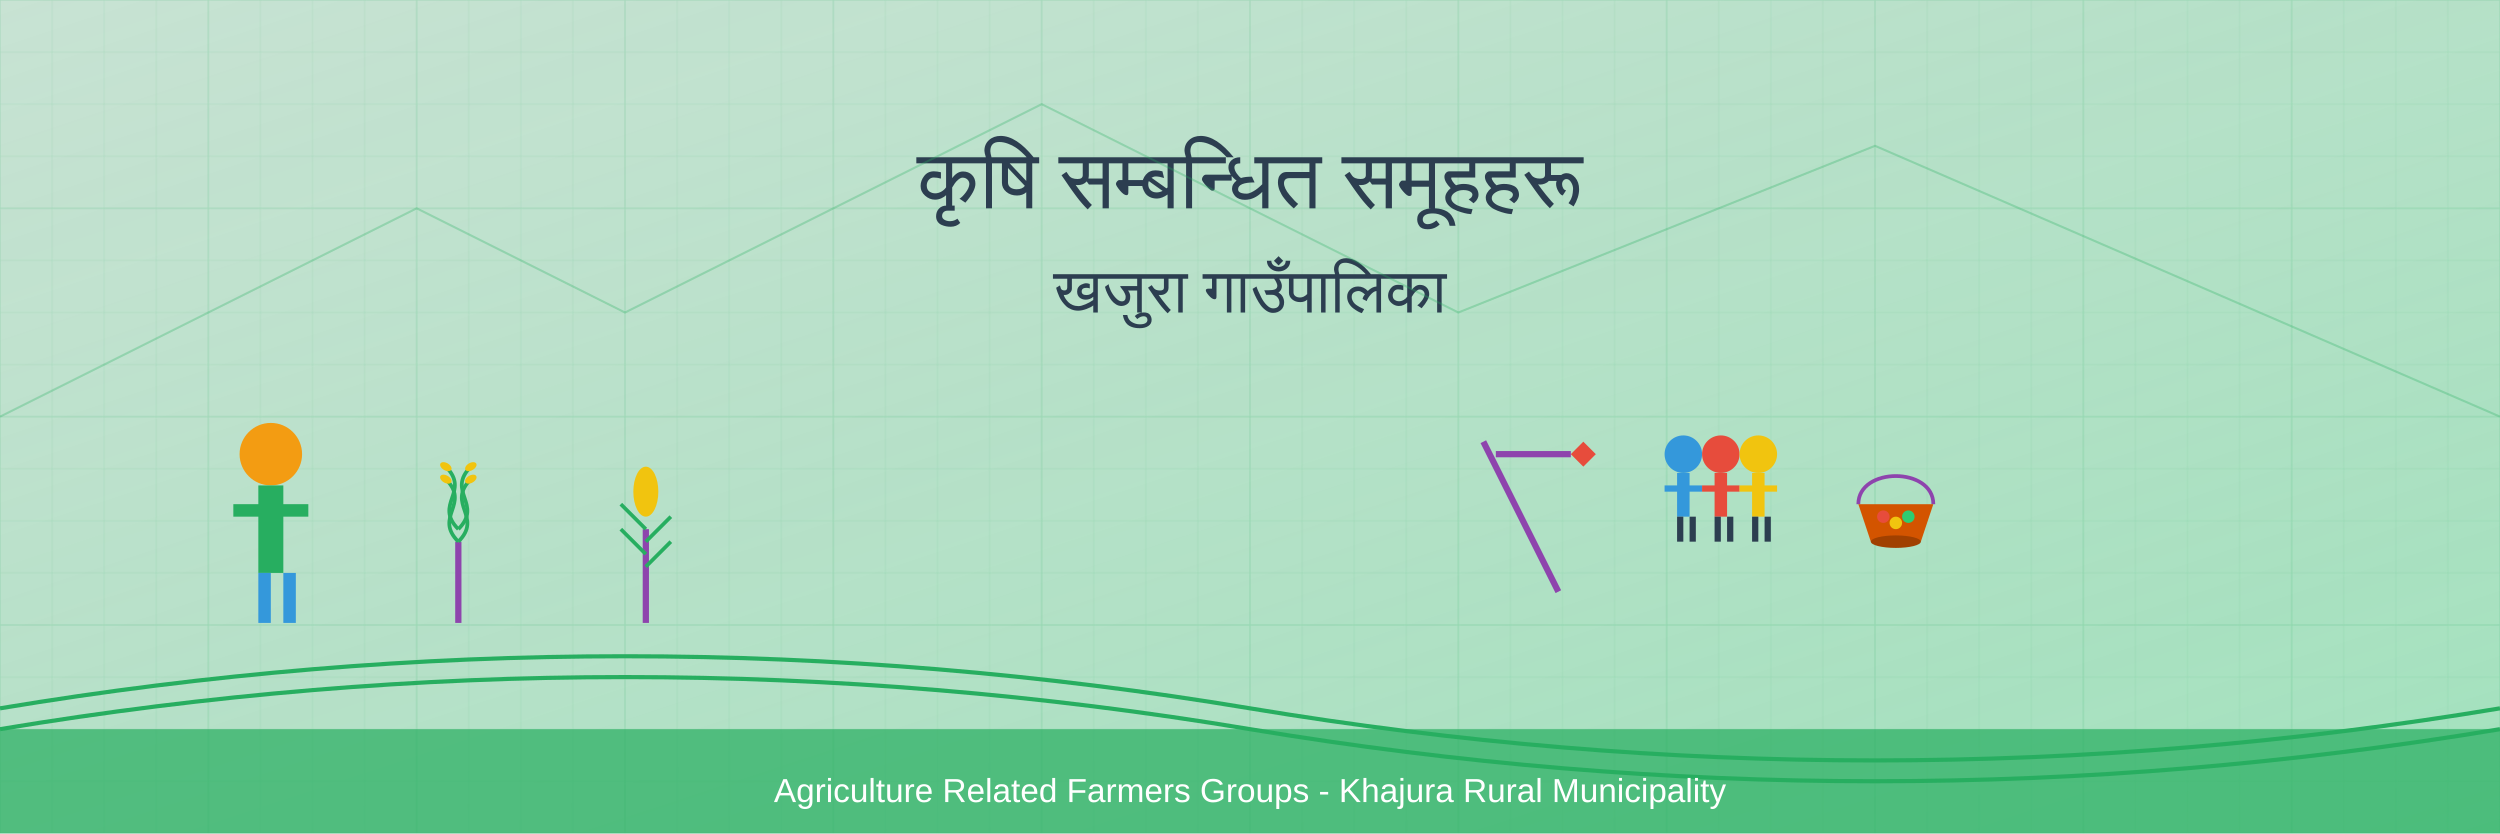
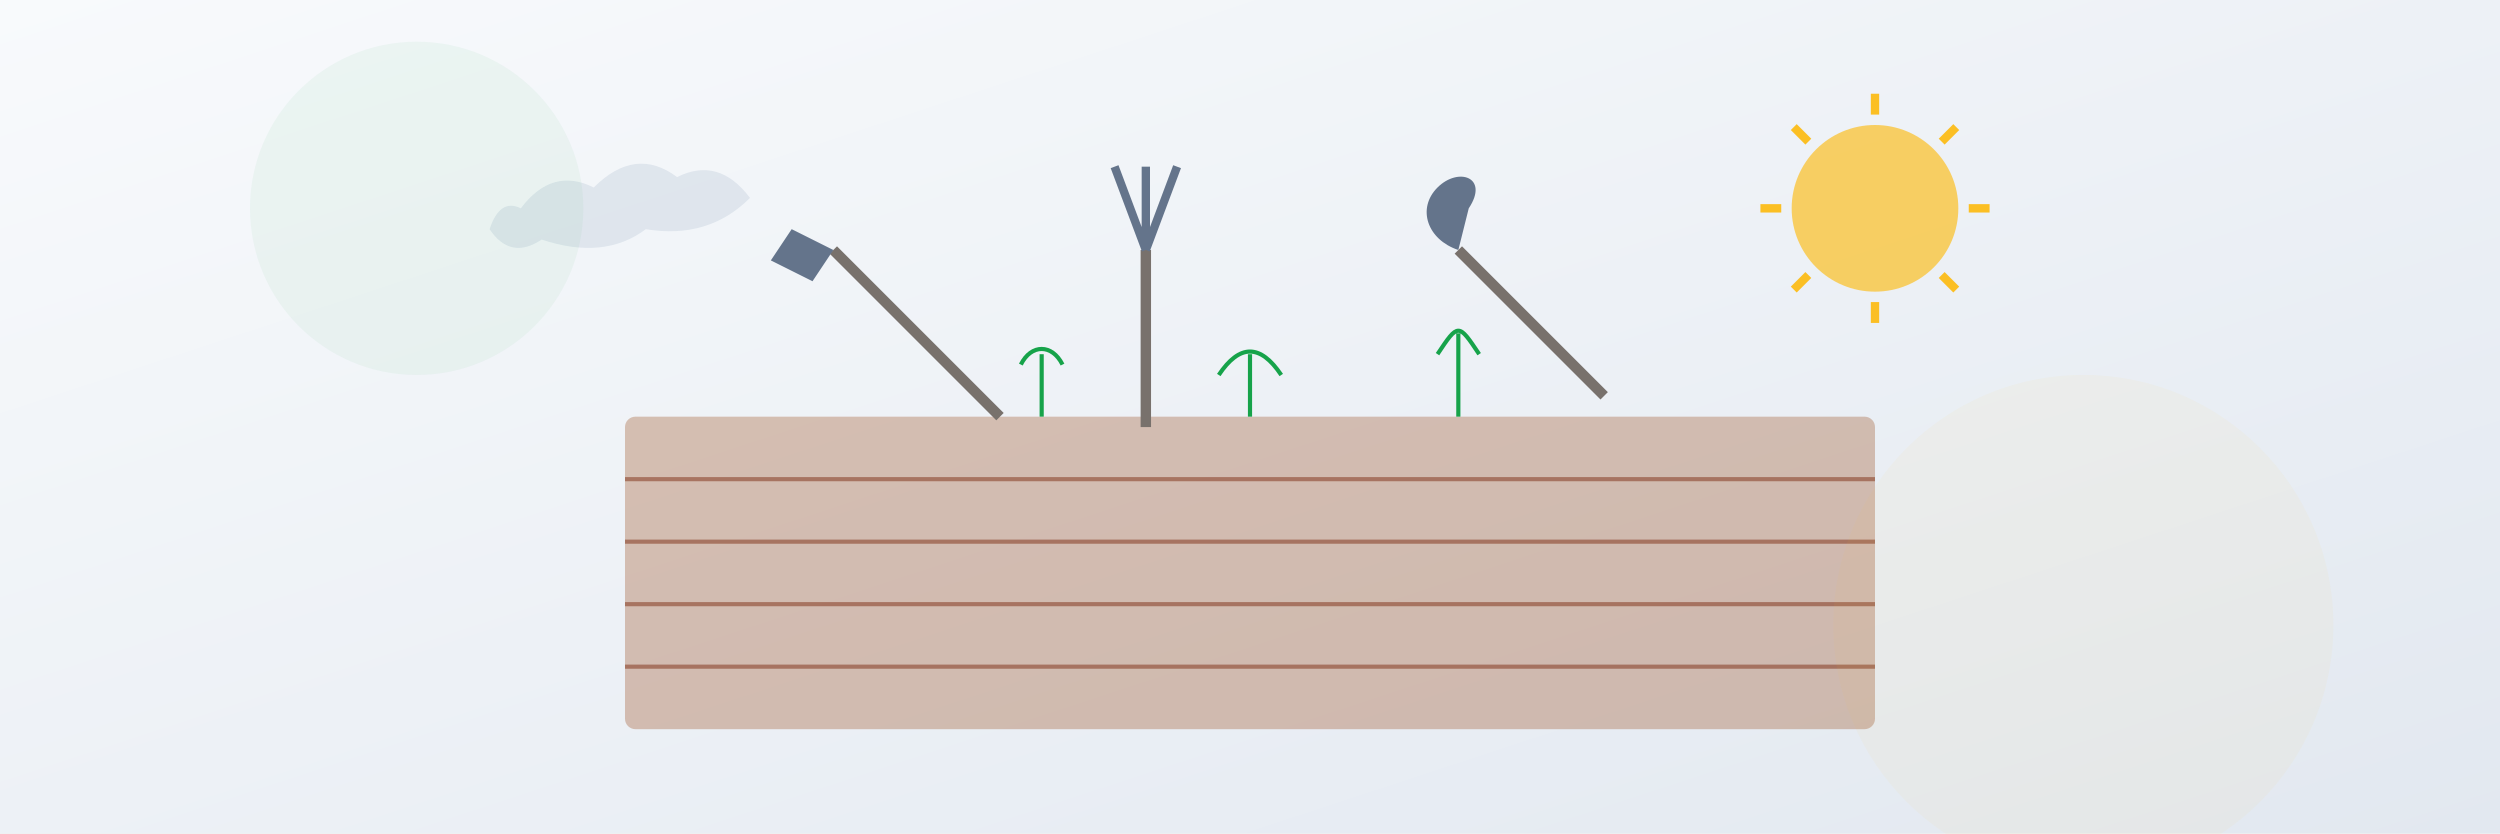
- <svg xmlns="http://www.w3.org/2000/svg" width="1200" height="400">
+ <svg xmlns="http://www.w3.org/2000/svg" width="1200" height="400" viewBox="0 0 1200 400">
  <defs>
-     <linearGradient id="bgGradient" x1="0%" y1="0%" x2="100%" y2="100%">
-       <stop offset="0%" stop-color="#27ae60" stop-opacity="0.2" />
-       <stop offset="100%" stop-color="#2ecc71" stop-opacity="0.4" />
+     <linearGradient id="bg-gradient" x1="0%" y1="0%" x2="100%" y2="100%">
+       <stop offset="0%" stop-color="#f8fafc" />
+       <stop offset="100%" stop-color="#e2e8f0" />
    </linearGradient>
-     <pattern id="fieldPattern" width="100" height="100" patternUnits="userSpaceOnUse">
-       <path d="M0,0 L100,0 L100,100 L0,100 Z" fill="none" stroke="#27ae60" stroke-width="0.5" />
-       <path d="M25,0 L25,100 M50,0 L50,100 M75,0 L75,100" fill="none" stroke="#27ae60" stroke-width="0.2" />
-       <path d="M0,25 L100,25 M0,50 L100,50 M0,75 L100,75" fill="none" stroke="#27ae60" stroke-width="0.2" />
-     </pattern>
  </defs>
-   <rect width="1200" height="400" fill="url(#bgGradient)" />
-   <rect width="1200" height="400" fill="url(#fieldPattern)" opacity="0.2" />
-   <text x="600" y="100" font-family="Arial, sans-serif" font-size="40" text-anchor="middle" fill="#2c3e50">
-     कृषि सम्बन्धित समूहहरू
-   </text>
-   <text x="600" y="150" font-family="Arial, sans-serif" font-size="30" text-anchor="middle" fill="#2c3e50">
-     खजुरा गाउँपालिका
-   </text>
-   <rect width="1200" height="50" y="350" fill="#27ae60" opacity="0.7" />
-   <g transform="translate(100, 200) scale(0.6)">
-     <g transform="translate(0, 0)">
-       <circle cx="50" cy="30" r="25" fill="#f39c12" />
-       <rect x="40" y="55" width="20" height="70" fill="#27ae60" />
-       <rect x="20" y="70" width="60" height="10" fill="#27ae60" />
-       <rect x="40" y="125" width="10" height="40" fill="#3498db" />
-       <rect x="60" y="125" width="10" height="40" fill="#3498db" />
-       <rect x="30" y="30" width="40" height="10" fill="#f39c12" />
-     </g>
+   <rect width="1200" height="400" fill="url(#bg-gradient)" />
+   <g transform="translate(300, 200)">
+     <rect x="0" y="0" width="600" height="150" fill="#92400e" opacity="0.3" rx="5" />
+     <path d="M0,30 L600,30" stroke="#7c2d12" stroke-width="2" stroke-opacity="0.5" />
+     <path d="M0,60 L600,60" stroke="#7c2d12" stroke-width="2" stroke-opacity="0.5" />
+     <path d="M0,90 L600,90" stroke="#7c2d12" stroke-width="2" stroke-opacity="0.5" />
+     <path d="M0,120 L600,120" stroke="#7c2d12" stroke-width="2" stroke-opacity="0.5" />
+   </g>
+   <g transform="translate(400, 120)">
+     <path d="M0,0 L80,80" stroke="#78716c" stroke-width="5" />
+     <path d="M0,0 L-20,-10 L-30,5 L-10,15 Z" fill="#64748b" />
    <g transform="translate(150, 0)">
-       <path d="M50,165 L50,100" stroke="#8e44ad" stroke-width="5" fill="none" />
-       <path d="M50,100 C30,80 60,70 40,50" stroke="#27ae60" stroke-width="3" fill="none" />
-       <path d="M50,100 C70,80 40,70 60,50" stroke="#27ae60" stroke-width="3" fill="none" />
-       <path d="M50,90 C30,70 60,60 40,40" stroke="#27ae60" stroke-width="3" fill="none" />
-       <path d="M50,90 C70,70 40,60 60,40" stroke="#27ae60" stroke-width="3" fill="none" />
-       <ellipse cx="40" cy="50" rx="5" ry="3" fill="#f1c40f" transform="rotate(30 40 50)" />
-       <ellipse cx="60" cy="50" rx="5" ry="3" fill="#f1c40f" transform="rotate(-30 60 50)" />
-       <ellipse cx="40" cy="40" rx="5" ry="3" fill="#f1c40f" transform="rotate(30 40 40)" />
-       <ellipse cx="60" cy="40" rx="5" ry="3" fill="#f1c40f" transform="rotate(-30 60 40)" />
+       <path d="M0,0 L0,85" stroke="#78716c" stroke-width="5" />
+       <path d="M0,0 L-15,-40 M0,0 L0,-40 M0,0 L15,-40" stroke="#64748b" stroke-width="4" />
    </g>
    <g transform="translate(300, 0)">
-       <path d="M50,165 L50,90" stroke="#8e44ad" stroke-width="5" fill="none" />
-       <path d="M50,120 L70,100" stroke="#27ae60" stroke-width="3" fill="none" />
-       <path d="M50,110 L30,90" stroke="#27ae60" stroke-width="3" fill="none" />
-       <path d="M50,100 L70,80" stroke="#27ae60" stroke-width="3" fill="none" />
-       <path d="M50,90 L30,70" stroke="#27ae60" stroke-width="3" fill="none" />
-       <ellipse cx="50" cy="60" rx="10" ry="20" fill="#f1c40f" />
+       <path d="M0,0 L70,70" stroke="#78716c" stroke-width="5" />
+       <path d="M0,0 C-15,-5 -20,-20 -10,-30 C0,-40 15,-35 5,-20 Z" fill="#64748b" />
    </g>
  </g>
-   <g transform="translate(700, 200) scale(0.6)">
-     <g transform="translate(0, 0)">
-       <path d="M20,20 L80,140" stroke="#8e44ad" stroke-width="5" fill="none" />
-       <path d="M30,30 L90,30" stroke="#8e44ad" stroke-width="5" fill="none" />
-       <path d="M90,30 L100,20 L110,30 L100,40 Z" fill="#e74c3c" />
+   <g transform="translate(500, 170)">
+     <path d="M0,30 L0,0 M-10,5 C-5,-5 5,-5 10,5" stroke="#16a34a" stroke-width="2" fill="none" />
+     <g transform="translate(100, 0)">
+       <path d="M0,30 L0,0 M-15,10 C-5,-5 5,-5 15,10" stroke="#16a34a" stroke-width="2" fill="none" />
    </g>
-     <g transform="translate(150, 0)">
-       <circle cx="30" cy="30" r="15" fill="#3498db" />
-       <rect x="25" y="45" width="10" height="35" fill="#3498db" />
-       <rect x="15" y="55" width="30" height="5" fill="#3498db" />
-       <rect x="25" y="80" width="5" height="20" fill="#2c3e50" />
-       <rect x="35" y="80" width="5" height="20" fill="#2c3e50" />
-       <circle cx="60" cy="30" r="15" fill="#e74c3c" />
-       <rect x="55" y="45" width="10" height="35" fill="#e74c3c" />
-       <rect x="45" y="55" width="30" height="5" fill="#e74c3c" />
-       <rect x="55" y="80" width="5" height="20" fill="#2c3e50" />
-       <rect x="65" y="80" width="5" height="20" fill="#2c3e50" />
-       <circle cx="90" cy="30" r="15" fill="#f1c40f" />
-       <rect x="85" y="45" width="10" height="35" fill="#f1c40f" />
-       <rect x="75" y="55" width="30" height="5" fill="#f1c40f" />
-       <rect x="85" y="80" width="5" height="20" fill="#2c3e50" />
-       <rect x="95" y="80" width="5" height="20" fill="#2c3e50" />
-     </g>
-     <g transform="translate(300, 20)">
-       <path d="M20,50 C20,20 80,20 80,50" stroke="#8e44ad" stroke-width="3" fill="none" />
-       <path d="M20,50 L30,80 L70,80 L80,50" fill="#d35400" />
-       <ellipse cx="50" cy="80" rx="20" ry="5" fill="#a04000" />
-       <circle cx="40" cy="60" r="5" fill="#e74c3c" />
-       <circle cx="50" cy="65" r="5" fill="#f1c40f" />
-       <circle cx="60" cy="60" r="5" fill="#2ecc71" />
+     <g transform="translate(200, 0)">
+       <path d="M0,30 L0,-10 M-10,0 C0,-15 0,-15 10,0" stroke="#16a34a" stroke-width="2" fill="none" />
    </g>
  </g>
-   <path d="M0,350 Q300,300 600,350 Q900,400 1200,350" fill="none" stroke="#27ae60" stroke-width="2" />
-   <path d="M0,340 Q300,290 600,340 Q900,390 1200,340" fill="none" stroke="#27ae60" stroke-width="2" />
-   <path d="M0,200 L200,100 L300,150 L500,50 L700,150 L900,70 L1200,200" fill="none" stroke="#27ae60" stroke-width="1" opacity="0.3" />
-   <text x="600" y="385" font-family="Arial, sans-serif" font-size="16" text-anchor="middle" fill="white">
-     Agriculture Related Farmers Groups - Khajura Rural Municipality
-   </text>
+   <g transform="translate(900, 100)">
+     <circle cx="0" cy="0" r="40" fill="#fbbf24" opacity="0.7" />
+     <path d="M0,-55 L0,-45 M39,-39 L32,-32 M55,0 L45,0 M39,39 L32,32 M0,55 L0,45 M-39,39 L-32,32 M-55,0 L-45,0 M-39,-39 L-32,-32" stroke="#fbbf24" stroke-width="4" />
+   </g>
+   <g transform="translate(250, 80)">
+     <path d="M0,20 Q15,0 35,10 Q55,-10 75,5 Q95,-5 110,15 Q90,35 60,30 Q40,45 10,35 Q-5,45 -15,30 Q-10,15 0,20 Z" fill="#cbd5e1" opacity="0.5" />
+   </g>
+   <circle cx="200" cy="100" r="80" fill="#16a34a" opacity="0.05" />
+   <circle cx="1000" cy="300" r="120" fill="#fbbf24" opacity="0.05" />
</svg>
